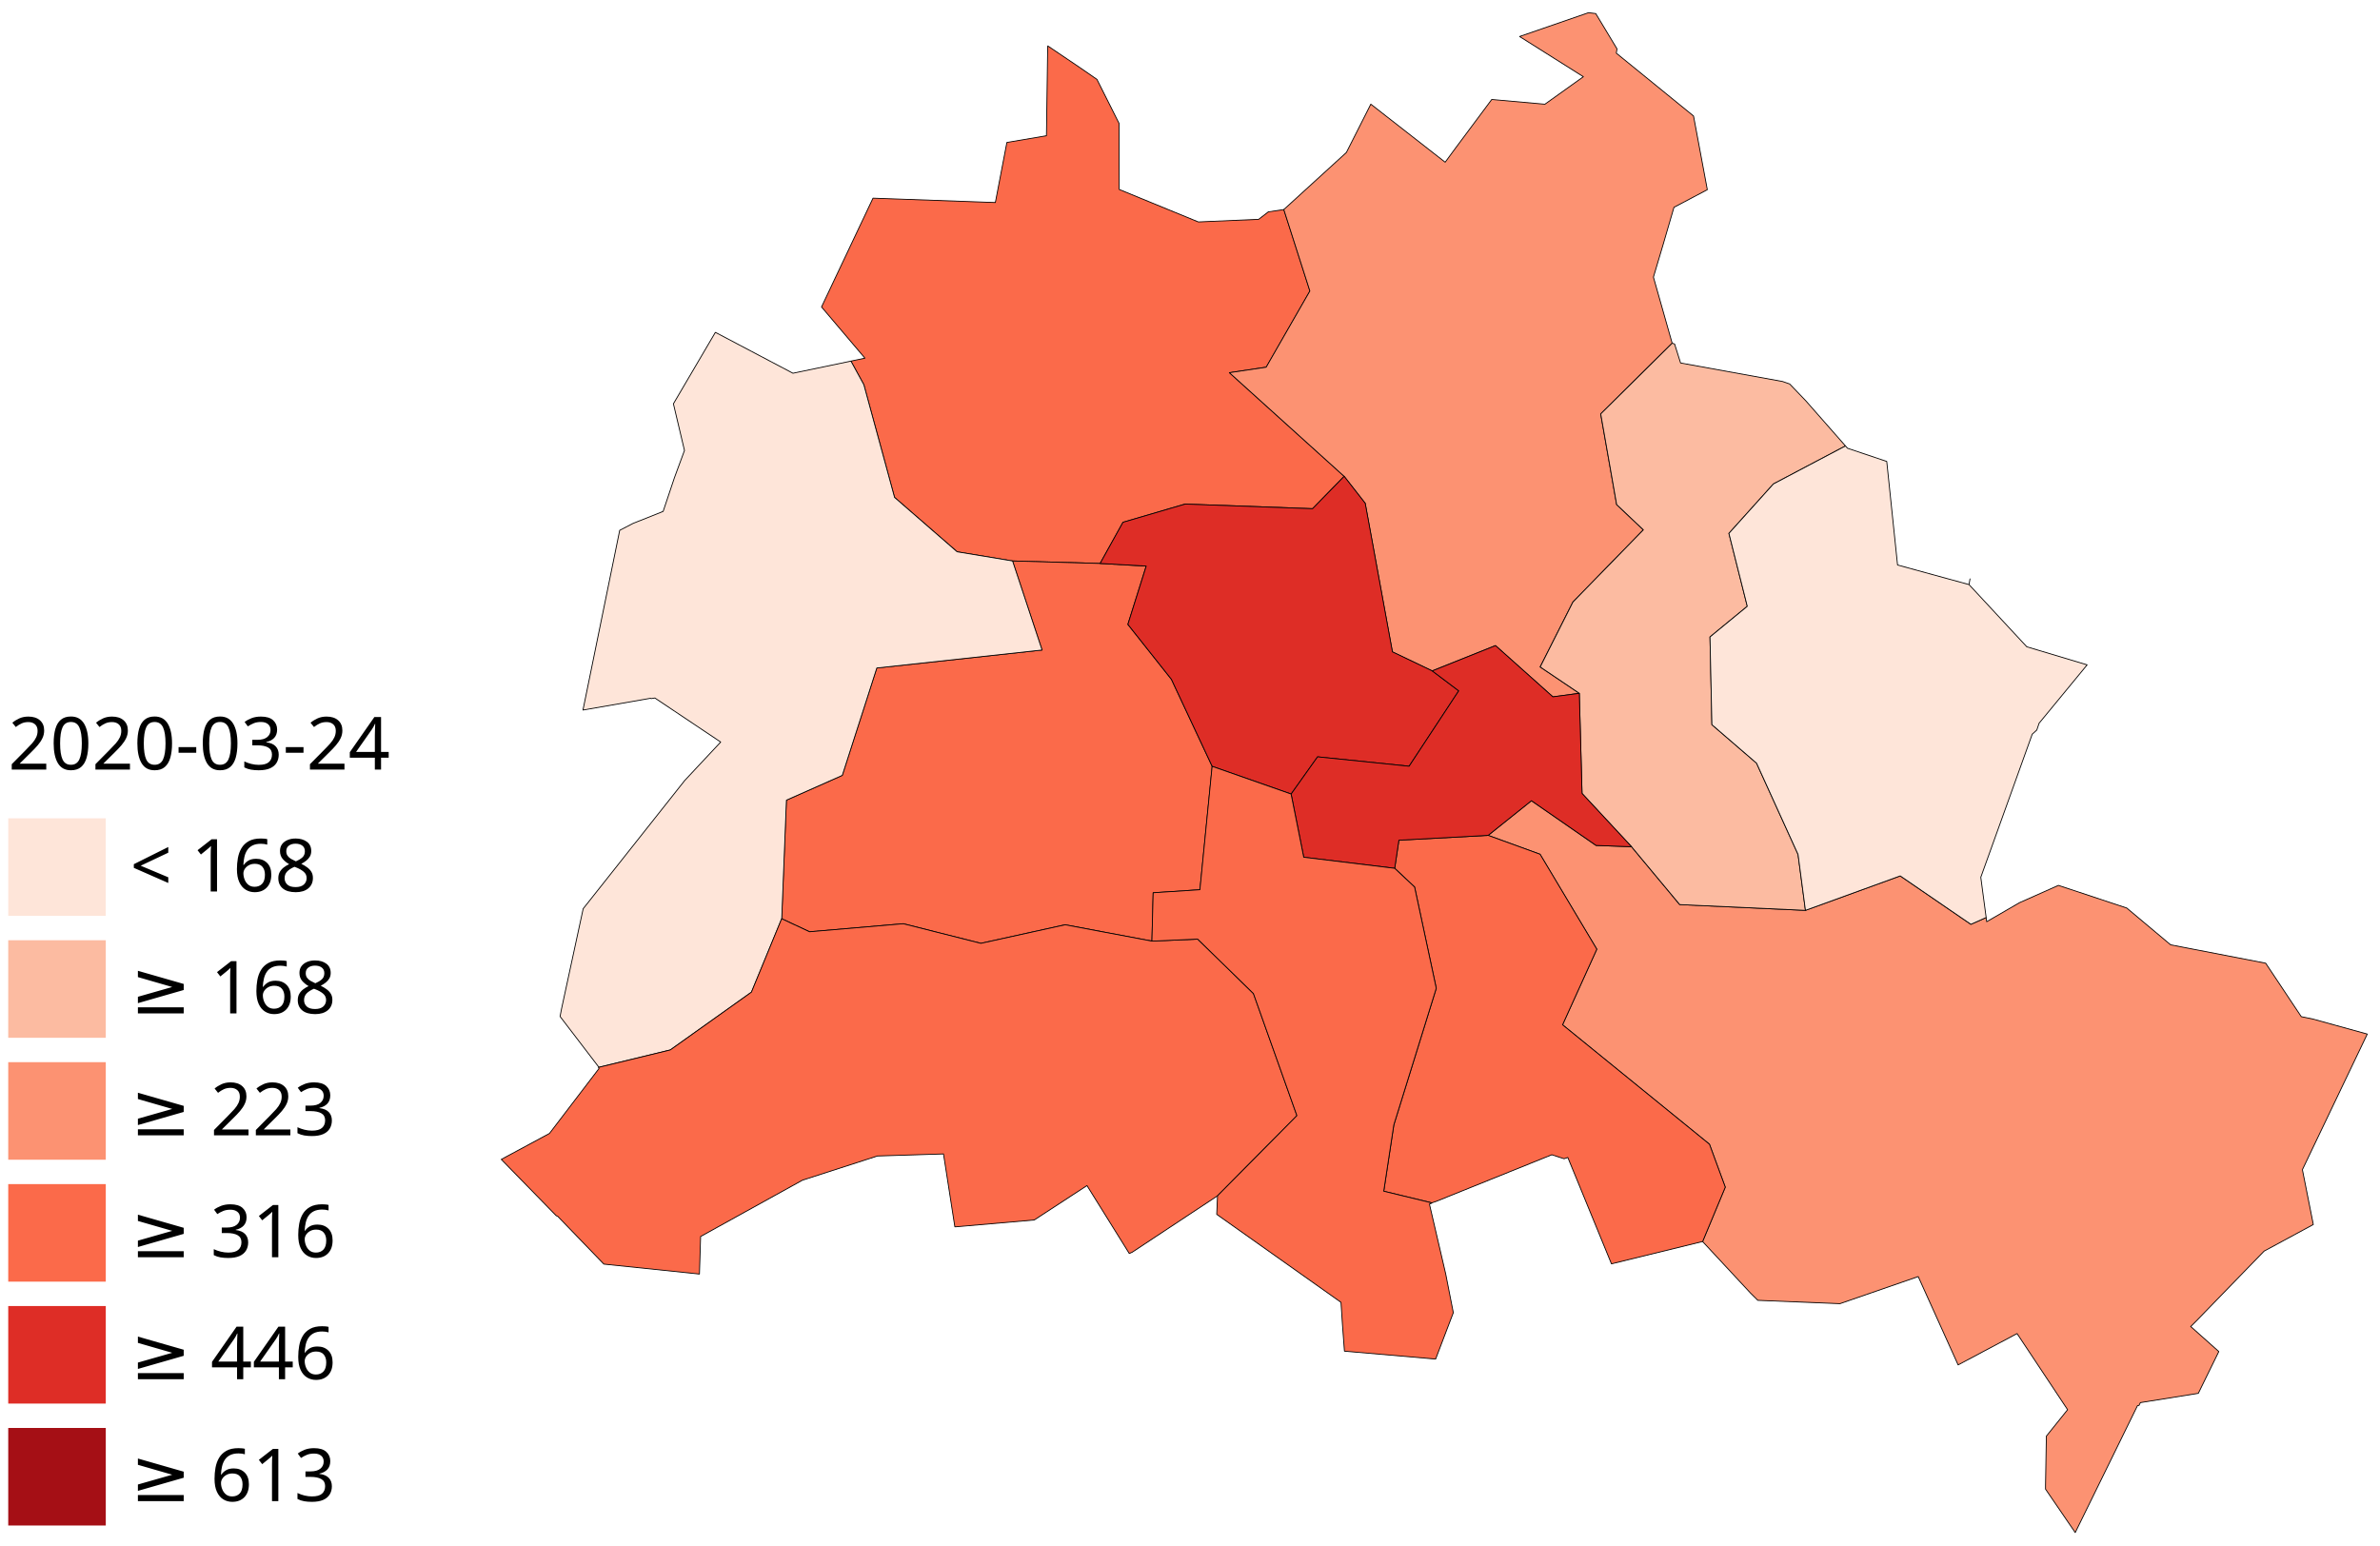
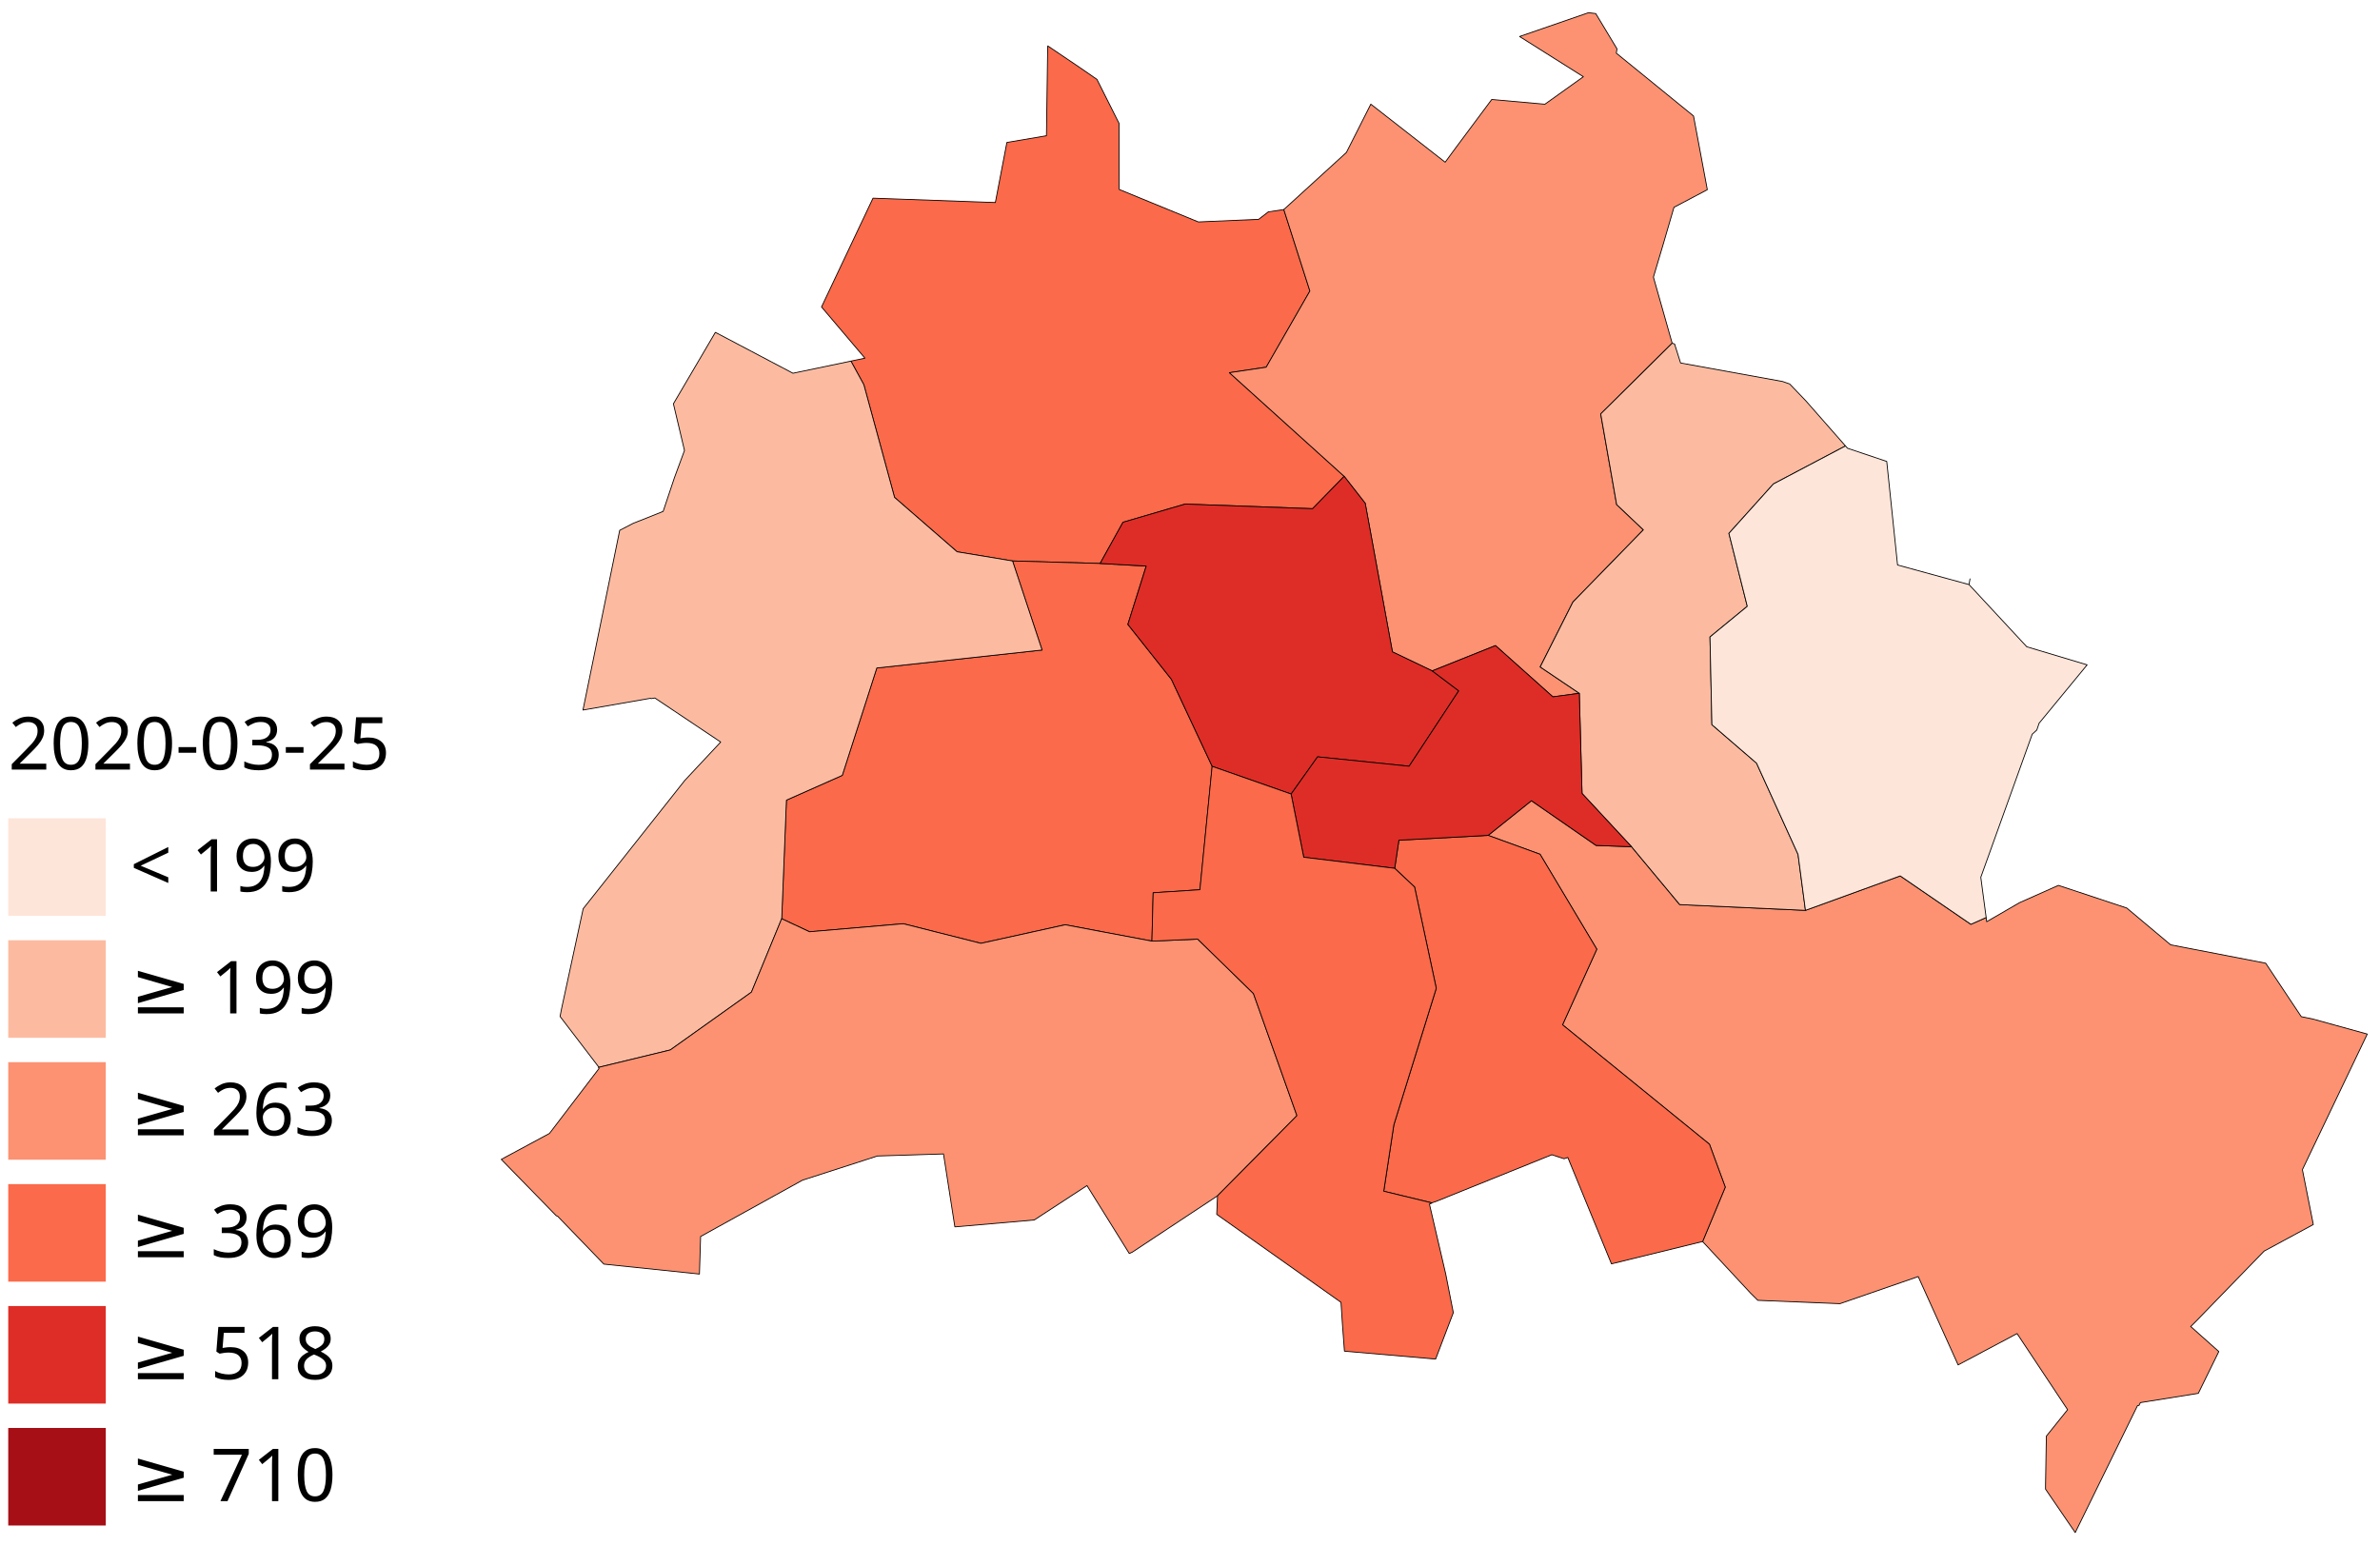
<svg xmlns="http://www.w3.org/2000/svg" id="svg439" version="1.1" height="938.241" width="1445" stroke-linecap="round" stroke-linejoin="round">
  <g transform="matrix(10.87812 0 0 10.87812 -12024.951 -6919.72)" id="g1315">
    <g id="g1003" transform="translate(1103.163 576.983) scale(.13611)">
      <g id="g979">
        <path d="m 20,820 h 40 v 40 H 20 Z" id="path2" fill="#fcbba1" />
        <path d="m 20,870 h 40 v 40 H 20 Z" id="path4" fill="#fc9272" />
        <path d="m 20,920 h 40 v 40 H 20 Z" id="path6" fill="#fb6a4a" />
        <path d="m 20,970 h 40 v 40 H 20 Z" id="path8" fill="#de2d26" />
        <path d="m 20,770 h 40 v 40 H 20 Z" id="path10" fill="#fee5d9" />
        <path d="m 20,1020 h 40 v 40 H 20 Z" id="path12" fill="#a50f15" />
      </g>
      <g id="g971" font-size="30" font-family="Verdana" fill="#000">
        <text id="text907" y="1050" x="70" xml:space="preserve">
-           <tspan y="1050" x="70" id="tspan905">≥ 613</tspan>
+           <tspan y="1050" x="70" id="tspan905">≥ 710</tspan>
        </text>
        <text xml:space="preserve" x="70" y="1000" id="text921">
-           <tspan id="tspan919" x="70" y="1000">≥ 446</tspan>
+           <tspan id="tspan919" x="70" y="1000">≥ 518</tspan>
        </text>
        <text id="text925" y="950" x="70" xml:space="preserve">
-           <tspan y="950" x="70" id="tspan923">≥ 316</tspan>
+           <tspan y="950" x="70" id="tspan923">≥ 369</tspan>
        </text>
        <text xml:space="preserve" x="70" y="900" id="text929">
-           <tspan id="tspan927" x="70" y="900">≥ 223</tspan>
+           <tspan id="tspan927" x="70" y="900">≥ 263</tspan>
        </text>
        <text id="text933" y="850" x="70" xml:space="preserve">
-           <tspan y="850" x="70" id="tspan931">≥ 168</tspan>
+           <tspan y="850" x="70" id="tspan931">≥ 199</tspan>
        </text>
        <text xml:space="preserve" x="70" y="800" id="text937">
-           <tspan id="tspan935" x="70" y="800">&lt; 168</tspan>
+           <tspan id="tspan935" x="70" y="800">&lt; 199</tspan>
        </text>
        <text id="text941" y="750" x="20" xml:space="preserve">
-           <tspan y="750" x="20" id="tspan939">2020-03-24</tspan>
+           <tspan y="750" x="20" id="tspan939">2020-03-25</tspan>
        </text>
      </g>
    </g>
    <g id="g1264" fill-opacity="1" stroke="#000" stroke-width=".046" stroke-miterlimit="4" stroke-dasharray="none">
      <path d="m 1152.915,656.269 0.786,-0.164 -2.424,-2.859 2.874,-6.072 6.828,0.244 v -0.017 0 l 0.01,-0.032 0.634,-3.305 2.208,-0.375 0.064,-4.64 0.01,-0.373 1.707,1.152 1.037,0.715 1.233,2.454 0.01,3.69 4.418,1.814 0.016,-10e-4 0.085,-0.004 3.261,-0.14 0.544,-0.419 0.868,-0.127 1.455,4.547 -2.44,4.252 -2.053,0.306 6.404,5.783 -1.764,1.808 -7.112,-0.258 -3.468,1.016 -1.277,2.299 -4.89,-0.139 -3.096,-0.513 -3.491,-3.034 -1.714,-6.29 z" style="fill:#fb6a4a" />
      <path d="m 1161.936,667.424 4.89,0.139 2.573,0.147 -1.023,3.254 2.431,3.066 2.274,4.857 -0.682,6.885 -2.61,0.17 -0.07,2.7 -4.844,-0.913 -4.703,1.037 -4.33,-1.095 -5.235,0.448 -1.555,-0.727 0.262,-6.619 3.118,-1.382 1.928,-5.994 9.222,-1.003 -1.647,-4.97 z" style="fill:#fb6a4a" />
      <path d="m 1229.264,711.55 -1.114,2.273 -0.03,0.06 -3.234,0.518 -0.076,0.156 -0.083,0.01 -3.476,7.087 -1.657,-2.423 v -0.217 l 0.045,-2.743 1.186,-1.476 -2.742,-4.13 -0.078,-0.118 -3.291,1.749 -2.226,-4.93 -4.368,1.512 -4.585,-0.186 -0.41,-0.407 -2.673,-2.876 1.264,-3.034 -0.882,-2.396 -8.2,-6.666 1.912,-4.22 -3.168,-5.3 -2.897,-1.053 2.417,-1.935 3.607,2.497 1.981,0.072 2.687,3.229 7.017,0.322 5.29,-1.923 3.945,2.702 0.852,-0.38 0.031,0.234 1.835,-1.063 2.168,-0.965 3.814,1.263 2.243,1.881 0.206,0.173 0.68,0.132 4.627,0.895 1.986,2.984 0.644,0.132 3.04,0.84 -0.8,1.672 -1.665,3.48 -1.156,2.416 0.073,0.37 0.014,0.067 0.522,2.626 -2.749,1.486 -3.789,3.904 -0.306,0.304 0.01,0.005 z" style="fill:#fc9272" />
      <path d="m 1186.668,644.372 2.016,-2.706 2.435,0.217 0.522,0.046 0.01,10e-4 2.147,-1.534 -0.013,-0.008 -3.067,-1.934 -0.478,-0.301 v -0.003 l 3.842,-1.327 0.407,0.047 1.186,1.969 -0.038,0.24 0.357,0.292 1.843,1.499 2.11,1.717 0.77,4.115 -1.862,0.983 -0.603,2.07 -0.543,1.826 1.045,3.687 -3.99,3.948 0.89,5.06 1.49,1.41 -3.93,4.03 -1.829,3.623 2.184,1.47 -1.475,0.198 -3.202,-2.86 -3.532,1.412 -2.221,-1.061 -1.518,-8.292 -1.177,-1.508 -6.404,-5.783 2.053,-0.306 2.44,-4.252 -1.455,-4.547 3.494,-3.186 1.363,-2.697 4.15,3.24 z" style="fill:#fc9272" />
      <path d="m 1200.455,705.409 -5.089,1.246 -2.435,-5.936 -0.21,0.07 -0.683,-0.222 -6.453,2.601 -0.248,0.083 -2.678,-0.65 0.563,-3.703 2.368,-7.623 -1.209,-5.651 -1.112,-1.046 0.234,-1.568 4.981,-0.27 2.898,1.053 3.167,5.3 -1.912,4.22 8.2,6.666 0.882,2.396 z" style="fill:#fb6a4a" />
      <path d="m 1198.757,655.268 0.133,0.046 0.334,1.059 5.691,1.033 0.398,0.138 0.896,0.935 2.219,2.525 -4.023,2.121 -2.484,2.759 1.026,4.071 -2.082,1.71 0.107,4.896 2.493,2.15 2.315,5.092 0.413,3.122 -7.017,-0.322 -2.687,-3.228 -2.764,-2.974 -0.153,-5.591 -2.183,-1.47 1.828,-3.625 3.93,-4.028 -1.49,-1.41 -0.89,-5.061 z" style="fill:#fcbba1" />
      <path d="m 1208.428,661.004 0.112,0.128 2.191,0.737 0.603,5.78 3.99,1.093 0.054,-0.32 -0.055,0.32 1.831,1.972 1.392,1.499 0.594,0.178 2.775,0.832 -2.68,3.256 -0.129,0.382 -0.256,0.233 -2.87,7.985 0.095,0.718 0.205,1.528 -0.852,0.379 -3.944,-2.702 -5.291,1.923 -0.413,-3.122 -2.315,-5.092 -2.493,-2.15 -0.107,-4.896 2.082,-1.71 -1.025,-4.071 2.483,-2.759 z" style="fill:#fee5d9" />
-       <path d="m 1138.852,695.683 -2.167,-2.835 0.083,-0.432 1.207,-5.584 0.959,-1.21 4.712,-5.95 2.002,-2.14 v -0.002 l -3.672,-2.458 -0.21,0.036 -0.032,-0.02 -3.771,0.657 2.05,-10.032 0.75,-0.388 1.675,-0.668 0.63,-1.881 0.56,-1.52 -0.617,-2.606 2.34,-3.984 0.075,0.035 4.257,2.245 0.422,-0.089 2.815,-0.588 0.72,1.318 1.714,6.29 3.49,3.034 3.097,0.513 1.646,4.97 -9.223,1.003 -1.927,5.994 -3.118,1.382 -0.262,6.62 -1.687,4.097 -4.53,3.226 z" style="fill:#fee5d9" />
-       <path d="m 1144.464,707.225 -5.336,-0.555 -2.575,-2.668 -0.082,-0.034 -3.068,-3.143 2.691,-1.45 2.767,-3.627 -0.032,-0.043 0.024,-0.022 3.982,-0.967 4.53,-3.226 1.687,-4.098 1.556,0.727 5.233,-0.448 4.331,1.095 4.703,-1.037 4.845,0.913 2.554,-0.112 3.112,3.038 2.426,6.815 -4.429,4.473 -4.763,3.149 -0.157,0.07 -0.01,0.003 -0.326,-0.525 -2.034,-3.266 -0.038,0.025 -2.407,1.571 -0.496,0.324 -4.37,0.38 h -0.063 l -0.124,-0.793 -0.51,-3.273 -3.687,0.115 -4.018,1.297 -0.171,0.056 -5.68,3.14 v 0.004 0 z" style="fill:#fb6a4a" />
+       <path d="m 1138.852,695.683 -2.167,-2.835 0.083,-0.432 1.207,-5.584 0.959,-1.21 4.712,-5.95 2.002,-2.14 v -0.002 l -3.672,-2.458 -0.21,0.036 -0.032,-0.02 -3.771,0.657 2.05,-10.032 0.75,-0.388 1.675,-0.668 0.63,-1.881 0.56,-1.52 -0.617,-2.606 2.34,-3.984 0.075,0.035 4.257,2.245 0.422,-0.089 2.815,-0.588 0.72,1.318 1.714,6.29 3.49,3.034 3.097,0.513 1.646,4.97 -9.223,1.003 -1.927,5.994 -3.118,1.382 -0.262,6.62 -1.687,4.097 -4.53,3.226 z" style="fill:#fcbba1" />
+       <path d="m 1144.464,707.225 -5.336,-0.555 -2.575,-2.668 -0.082,-0.034 -3.068,-3.143 2.691,-1.45 2.767,-3.627 -0.032,-0.043 0.024,-0.022 3.982,-0.967 4.53,-3.226 1.687,-4.098 1.556,0.727 5.233,-0.448 4.331,1.095 4.703,-1.037 4.845,0.913 2.554,-0.112 3.112,3.038 2.426,6.815 -4.429,4.473 -4.763,3.149 -0.157,0.07 -0.01,0.003 -0.326,-0.525 -2.034,-3.266 -0.038,0.025 -2.407,1.571 -0.496,0.324 -4.37,0.38 h -0.063 l -0.124,-0.793 -0.51,-3.273 -3.687,0.115 -4.018,1.297 -0.171,0.056 -5.68,3.14 v 0.004 0 z" style="fill:#fc9272" />
      <path d="m 1166.826,667.563 1.277,-2.3 3.468,-1.015 7.112,0.258 1.764,-1.808 1.177,1.509 1.518,8.29 2.221,1.062 1.479,1.114 -2.77,4.208 -5.108,-0.525 -1.476,2.076 -4.407,-1.545 -2.274,-4.856 -2.431,-3.067 1.023,-3.254 z" style="fill:#de2d26" />
      <path d="m 1196.489,683.375 -1.981,-0.073 -3.607,-2.497 -2.417,1.935 -4.981,0.27 -0.234,1.568 -5.076,-0.618 -0.705,-3.528 1.476,-2.076 5.109,0.525 2.769,-4.208 -1.479,-1.114 3.532,-1.412 3.202,2.86 1.475,-0.197 0.153,5.59 z" style="fill:#de2d26" />
      <path d="m 1185.337,703.25 v 0.017 l -0.13,0.052 0.91,3.909 0.423,2.152 -0.84,2.204 -0.147,0.387 -0.014,-0.002 -5.076,-0.44 -0.112,-1.496 -0.08,-1.229 -6.936,-4.911 0.045,-1.037 4.43,-4.473 -2.427,-6.815 -3.112,-3.038 -2.554,0.112 0.07,-2.7 2.609,-0.17 0.682,-6.885 4.407,1.545 0.705,3.528 5.076,0.618 1.112,1.046 1.209,5.65 -2.368,7.624 -0.563,3.703 2.678,0.65 z" style="fill:#fb6a4a" />
    </g>
  </g>
</svg>
